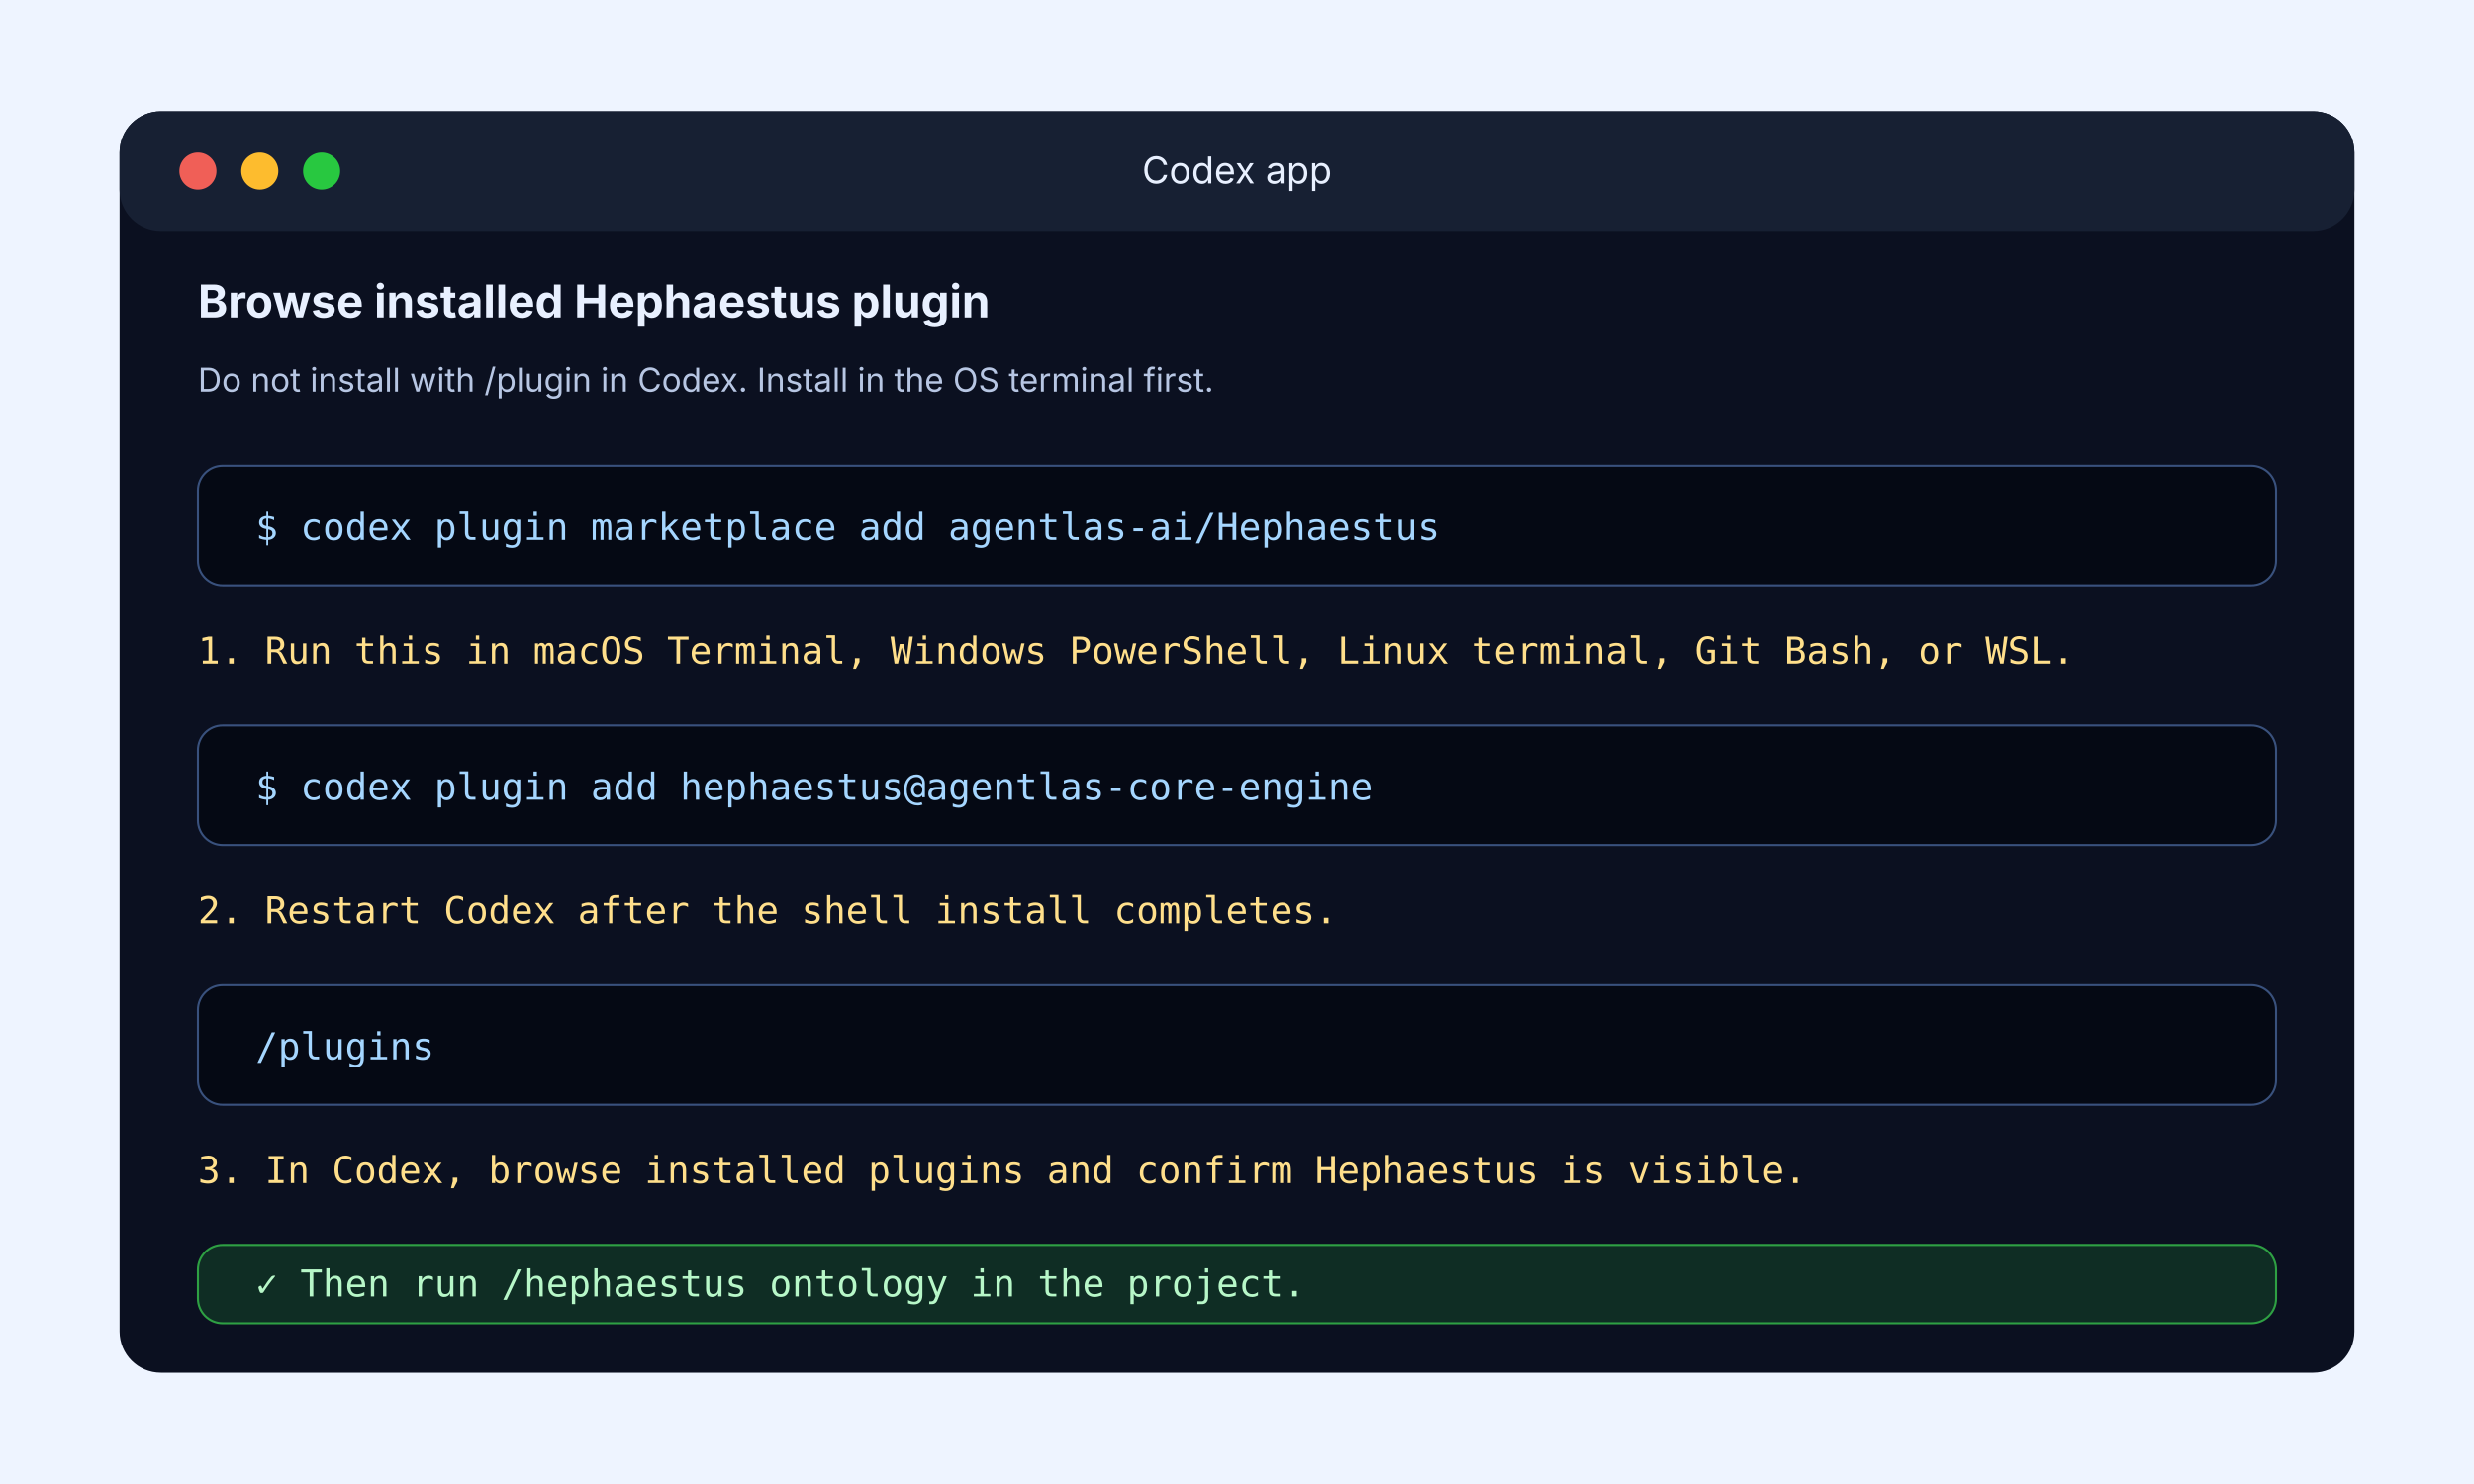
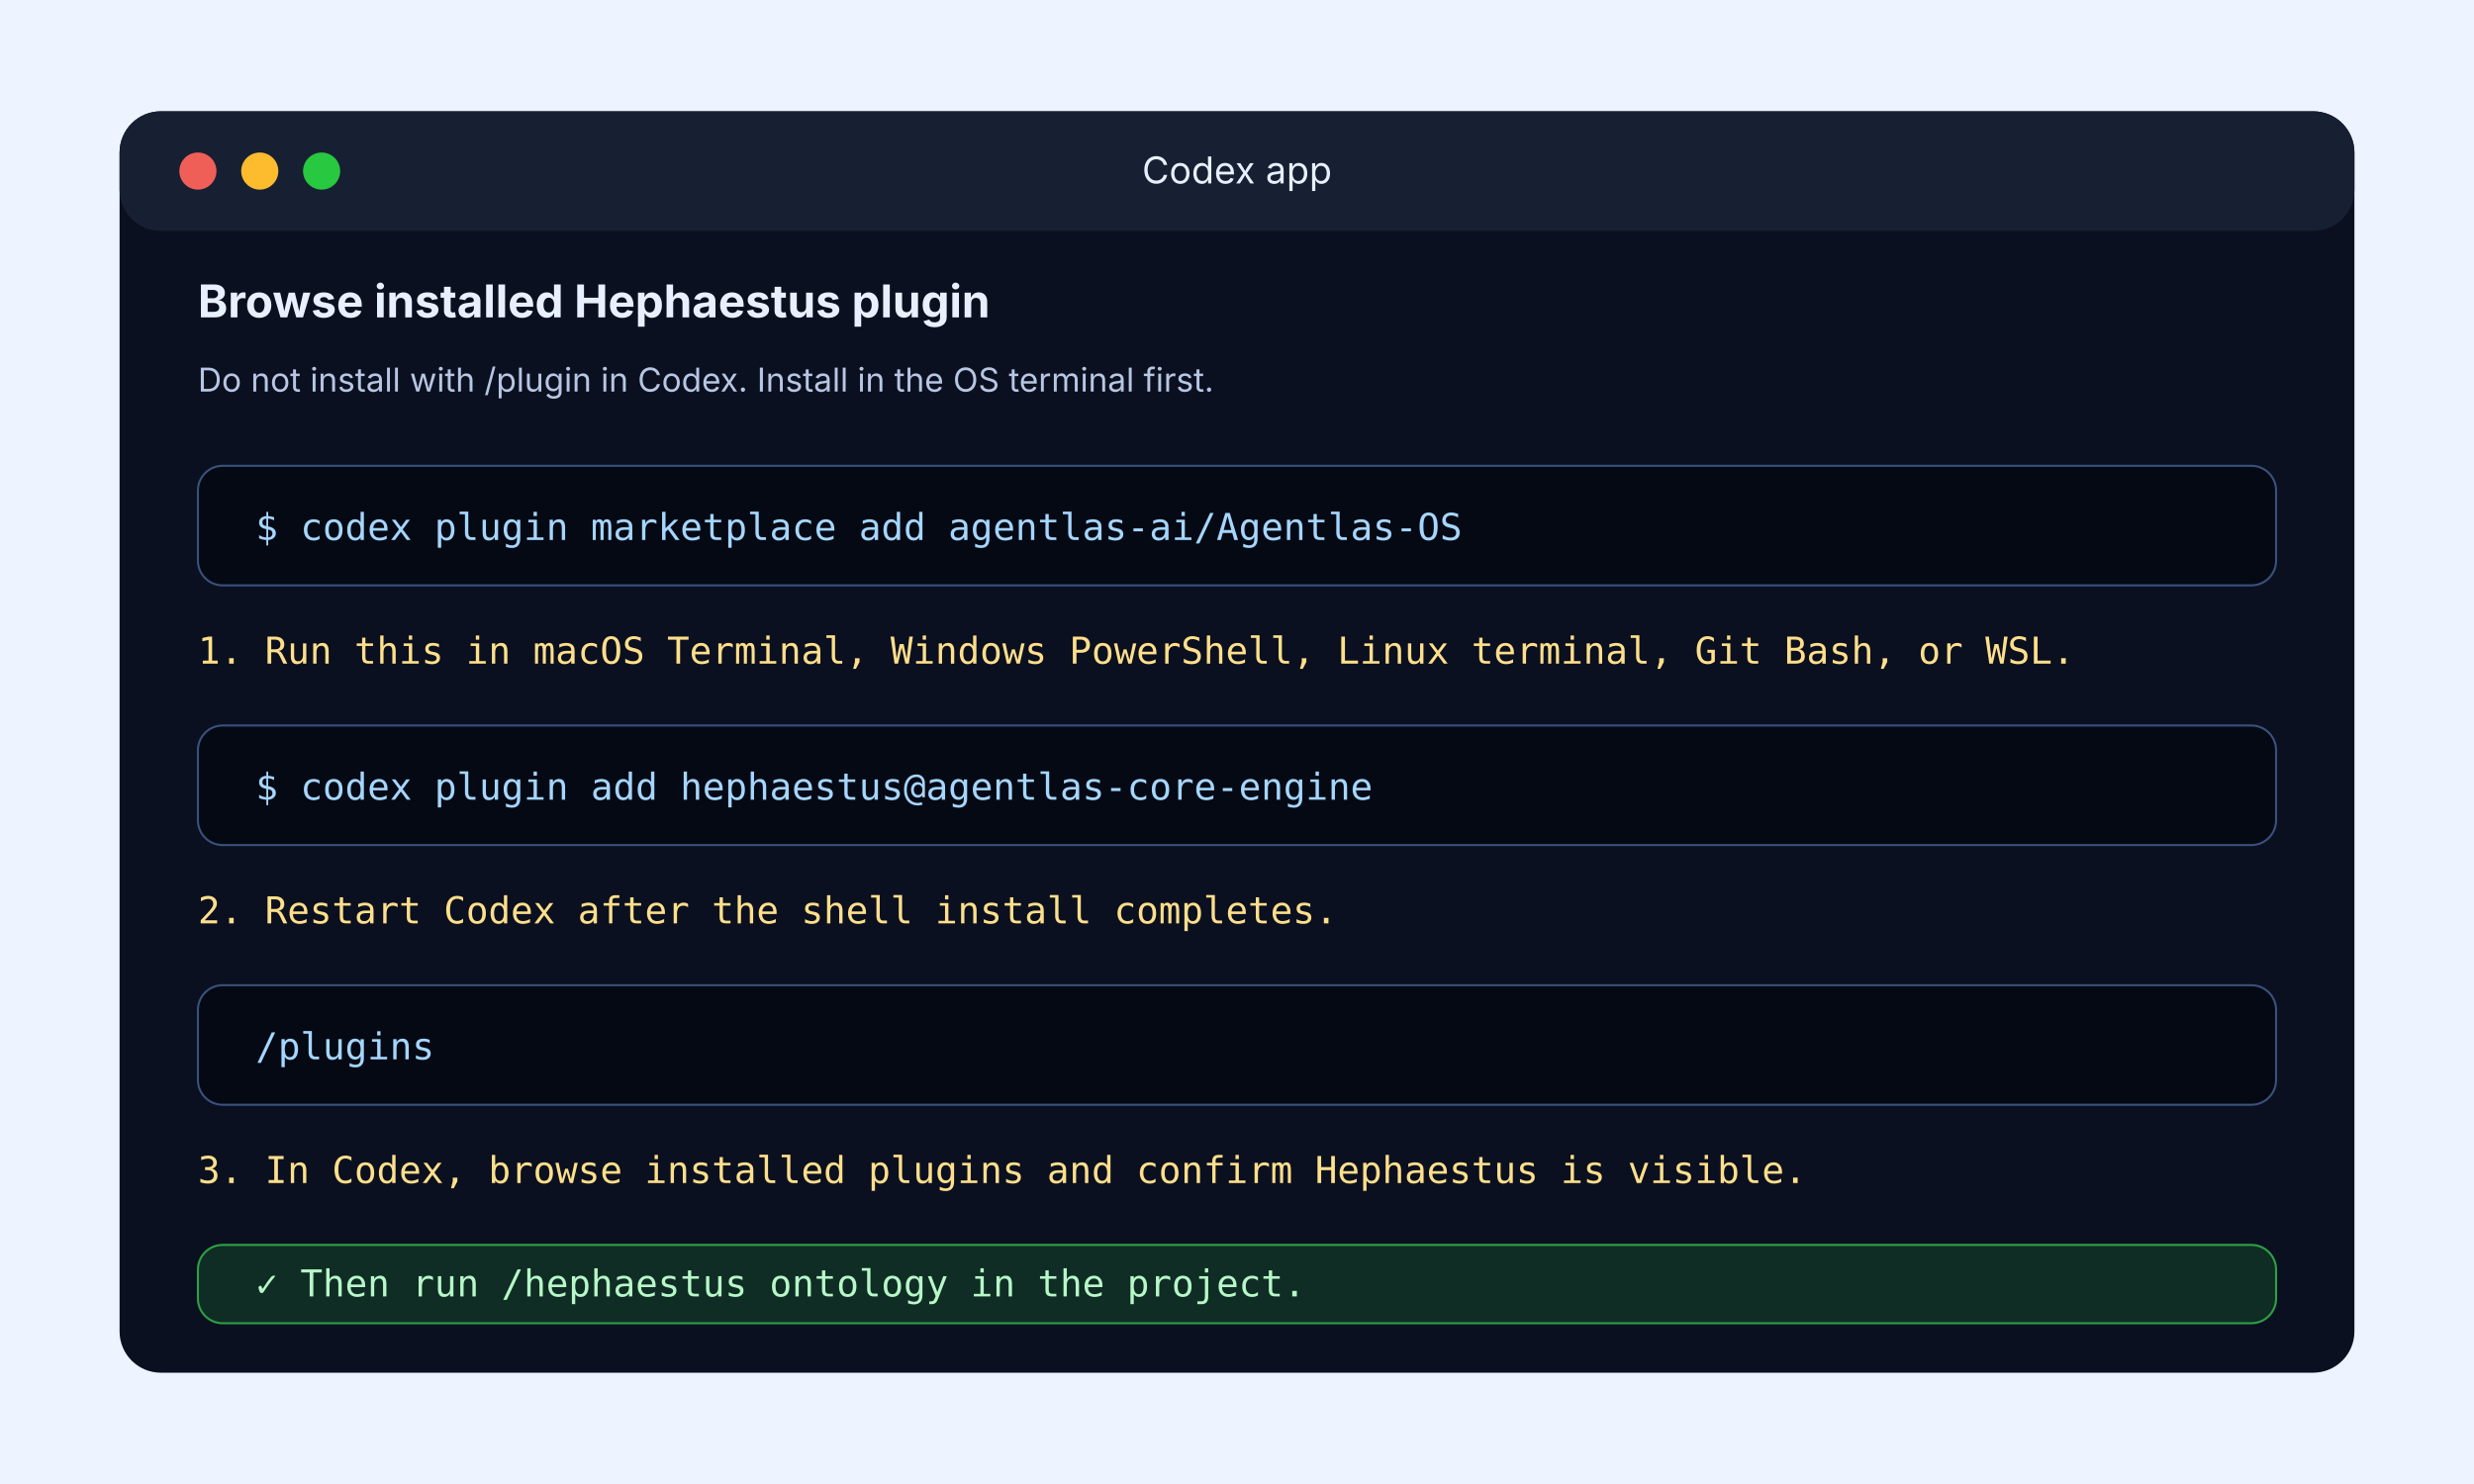
<svg xmlns="http://www.w3.org/2000/svg" width="1200" height="720" viewBox="0 0 1200 720" role="img" aria-labelledby="title desc">
  <rect width="1200" height="720" fill="#eef4ff" />
  <rect x="58" y="54" width="1084" height="612" rx="20" fill="#0b1020" />
  <rect x="58" y="54" width="1084" height="58" rx="20" fill="#172033" />
  <circle cx="96" cy="83" r="9" fill="#f05f57" />
  <circle cx="126" cy="83" r="9" fill="#fdbc2e" />
  <circle cx="156" cy="83" r="9" fill="#28c840" />
  <text x="600" y="89" text-anchor="middle" font-family="Inter, Arial, sans-serif" font-size="18" fill="#e8f0ff">Codex app</text>
  <text x="96" y="154" font-family="Inter, Arial, sans-serif" font-size="22" font-weight="700" fill="#e8f0ff">Browse installed Hephaestus plugin</text>
  <text x="96" y="190" font-family="Inter, Arial, sans-serif" font-size="16" fill="#b7c6e3">Do not install with /plugin in Codex. Install in the OS terminal first.</text>
  <g font-family="Menlo, Consolas, monospace" font-size="18">
    <rect x="96" y="226" width="1008" height="58" rx="12" fill="#050914" stroke="#39517d" />
-     <text x="124" y="262" fill="#a5d6ff">$ codex plugin marketplace add agentlas-ai/Hephaestus</text>
+     <text x="124" y="262" fill="#a5d6ff">$ codex plugin marketplace add agentlas-ai/Agentlas-OS</text>
    <text x="96" y="322" fill="#ffdf8b">1. Run this in macOS Terminal, Windows PowerShell, Linux terminal, Git Bash, or WSL.</text>
    <rect x="96" y="352" width="1008" height="58" rx="12" fill="#050914" stroke="#39517d" />
    <text x="124" y="388" fill="#a5d6ff">$ codex plugin add hephaestus@agentlas-core-engine</text>
    <text x="96" y="448" fill="#ffdf8b">2. Restart Codex after the shell install completes.</text>
    <rect x="96" y="478" width="1008" height="58" rx="12" fill="#050914" stroke="#39517d" />
    <text x="124" y="514" fill="#a5d6ff">/plugins</text>
    <text x="96" y="574" fill="#ffdf8b">3. In Codex, browse installed plugins and confirm Hephaestus is visible.</text>
    <rect x="96" y="604" width="1008" height="38" rx="12" fill="#0f2d24" stroke="#2ea043" />
    <text x="124" y="629" fill="#b7f7c8">✓ Then run /hephaestus ontology in the project.</text>
  </g>
</svg>
